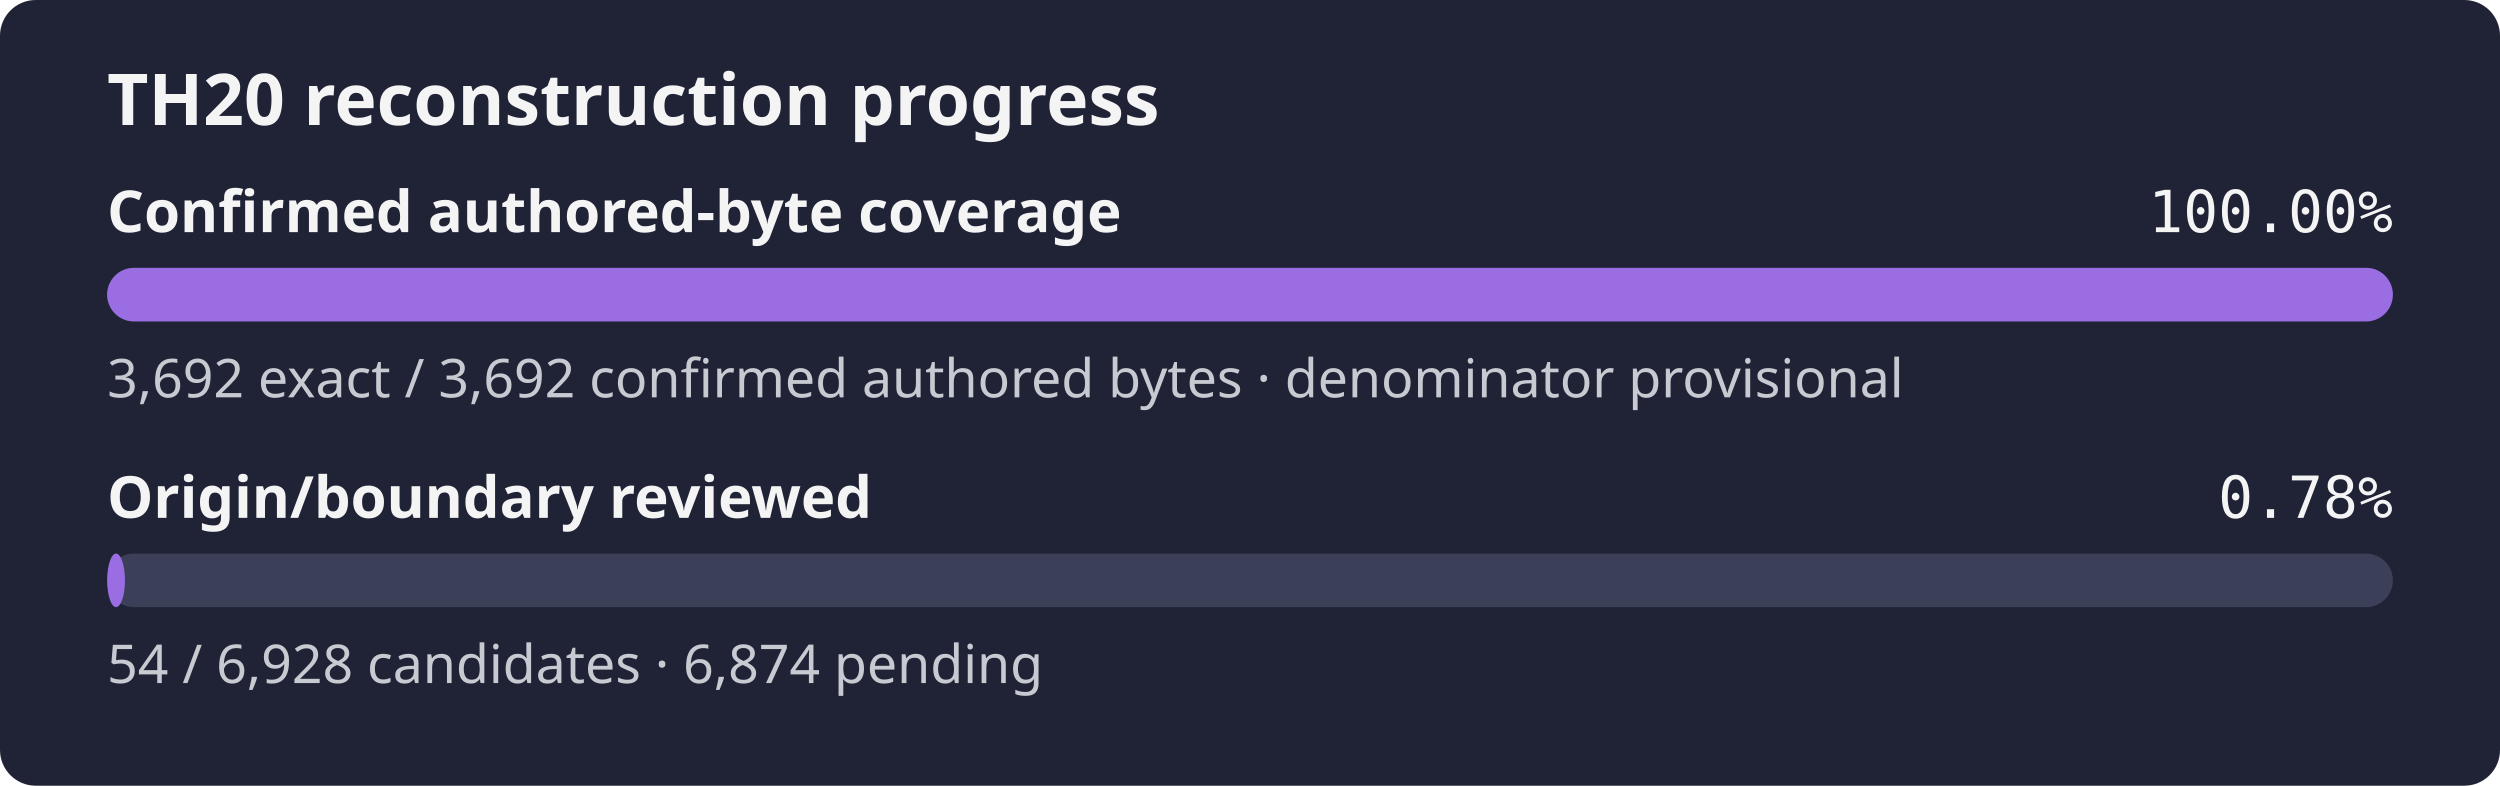
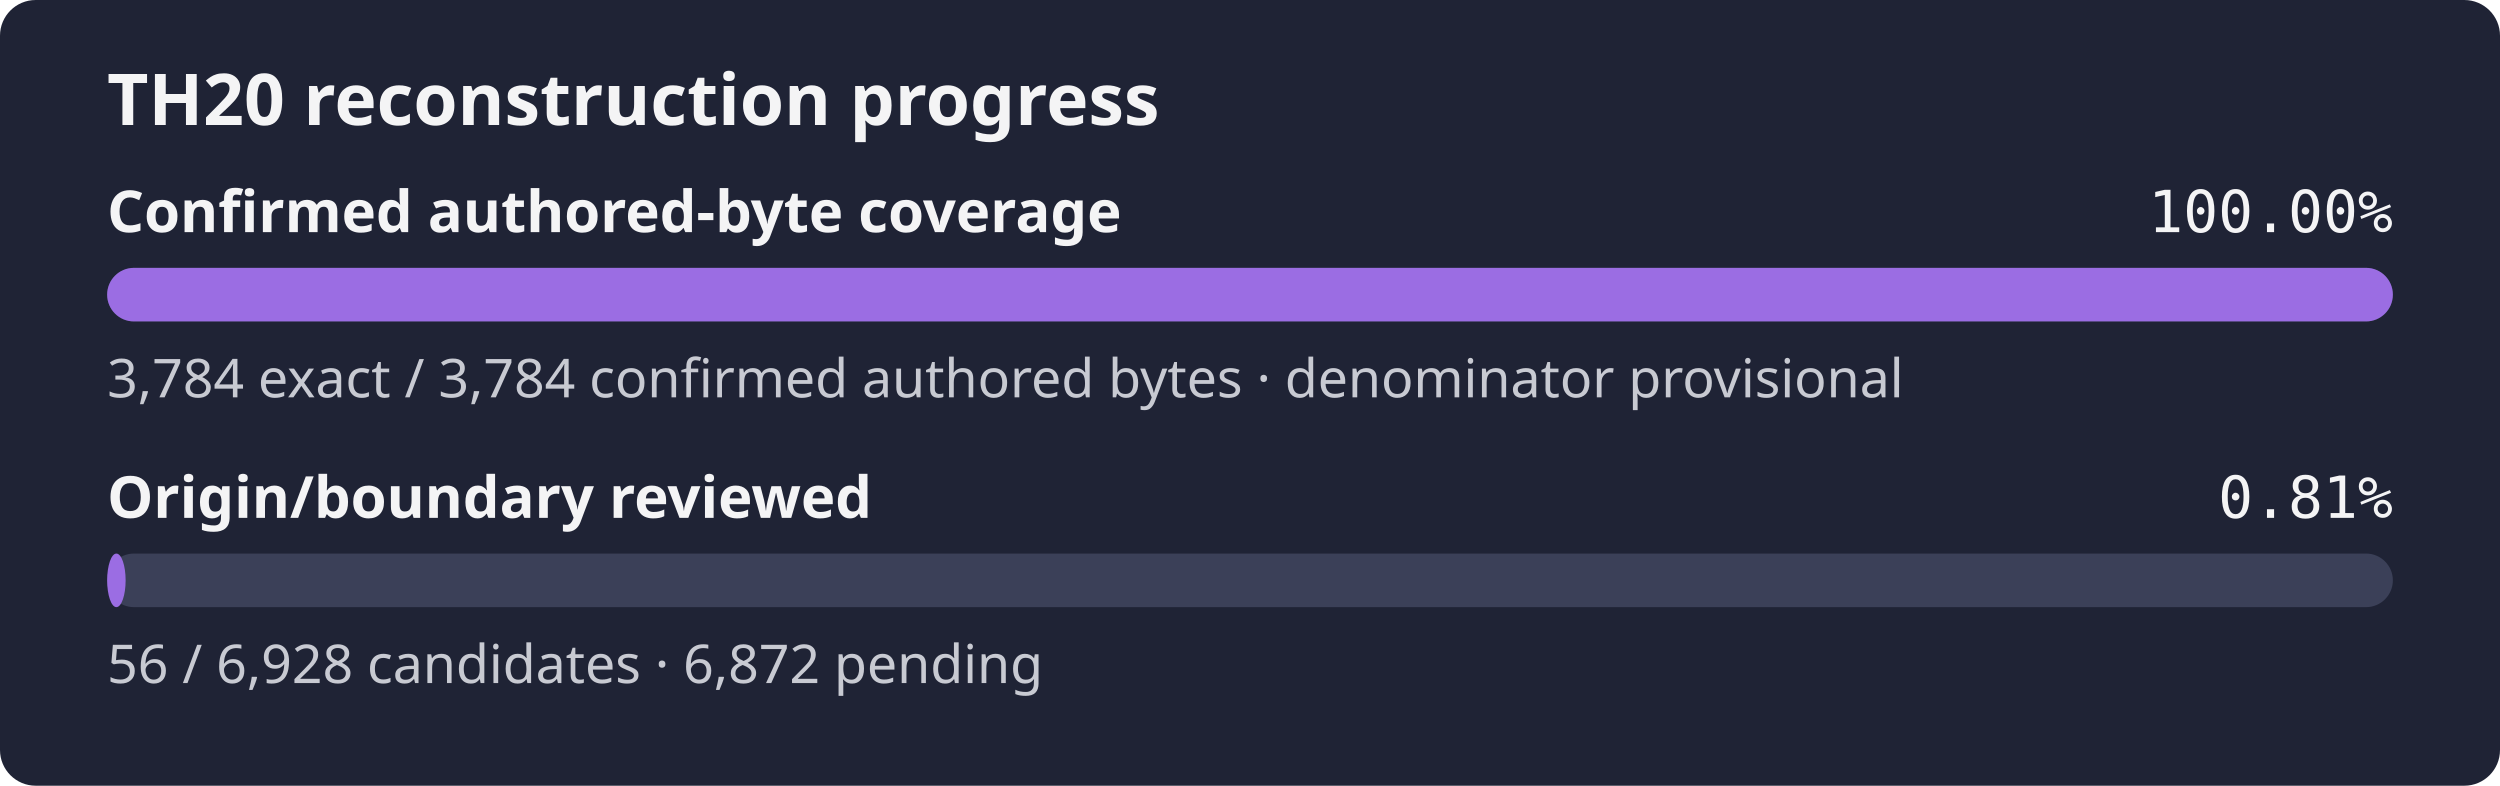
- <svg xmlns="http://www.w3.org/2000/svg" width="560" height="176" role="img" aria-label="TH20 reconstruction progress: 100.00% of the confirmed authored-byte set is exact, origin review 0.78%">
+ <svg xmlns="http://www.w3.org/2000/svg" width="560" height="176" role="img" aria-label="TH20 reconstruction progress: 100.00% of the confirmed authored-byte set is exact, origin review 0.81%">
  <rect width="560" height="176" rx="8" fill="#1f2335" />
  <text x="24" y="28" fill="#f4f4f5" font-family="sans-serif" font-size="16" font-weight="600">TH20 reconstruction progress</text>
  <text x="24" y="52" fill="#f4f4f5" font-family="sans-serif" font-size="13" font-weight="600">Confirmed authored-byte coverage</text>
  <text x="536" y="52" fill="#f4f4f5" text-anchor="end" font-family="monospace" font-size="13">100.00%</text>
  <rect x="24" y="60" width="512" height="12" rx="6" fill="#3b4058" />
  <rect x="24" y="60" width="512.00" height="12" rx="6" fill="#9b6de3" />
-   <text x="24" y="89" fill="#c8cad2" font-family="sans-serif" font-size="12">3,692 exact / 3,692 confirmed authored bytes · denominator provisional</text>
+   <text x="24" y="89" fill="#c8cad2" font-family="sans-serif" font-size="12">3,784 exact / 3,784 confirmed authored bytes · denominator provisional</text>
  <text x="24" y="116" fill="#f4f4f5" font-family="sans-serif" font-size="13" font-weight="600">Origin/boundary reviewed</text>
-   <text x="536" y="116" fill="#f4f4f5" text-anchor="end" font-family="monospace" font-size="13">0.78%</text>
+   <text x="536" y="116" fill="#f4f4f5" text-anchor="end" font-family="monospace" font-size="13">0.81%</text>
  <rect x="24" y="124" width="512" height="12" rx="6" fill="#3b4058" />
-   <rect x="24" y="124" width="3.99" height="12" rx="6" fill="#9b6de3" />
-   <text x="24" y="153" fill="#c8cad2" font-family="sans-serif" font-size="12">54 / 6,928 candidates · 6,874 pending</text>
+   <rect x="24" y="124" width="4.14" height="12" rx="6" fill="#9b6de3" />
+   <text x="24" y="153" fill="#c8cad2" font-family="sans-serif" font-size="12">56 / 6,928 candidates · 6,872 pending</text>
</svg>
